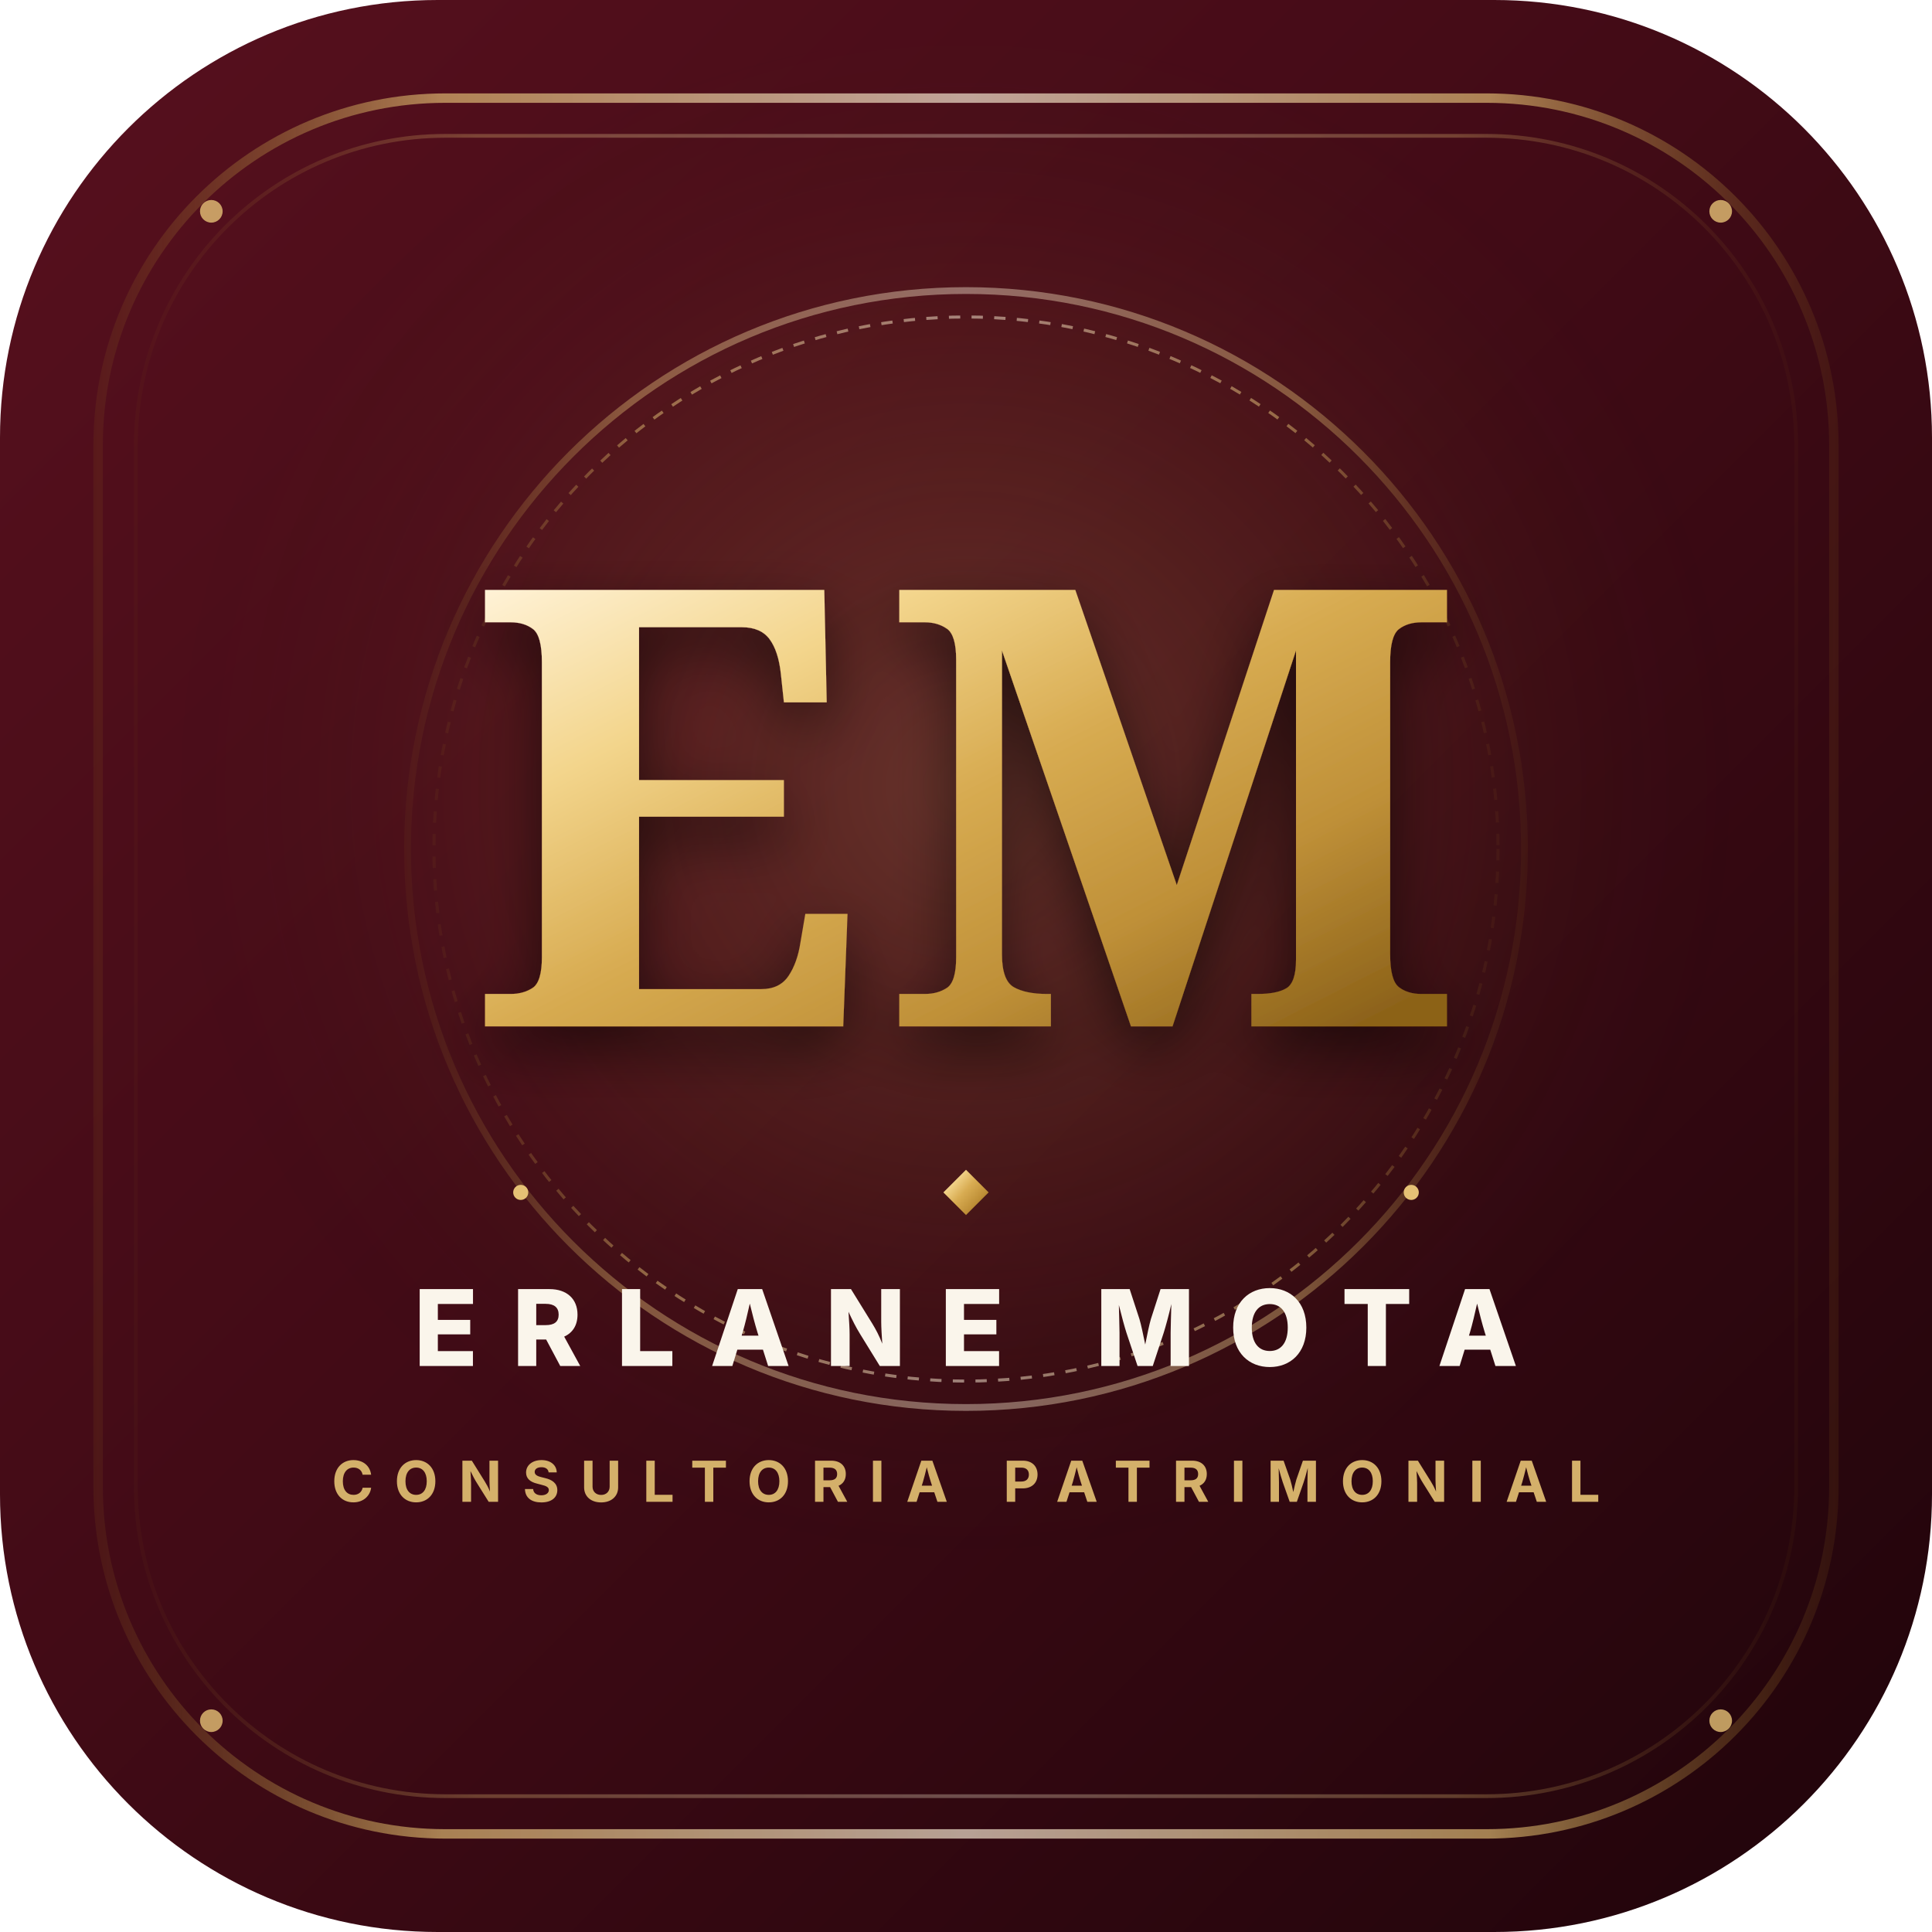
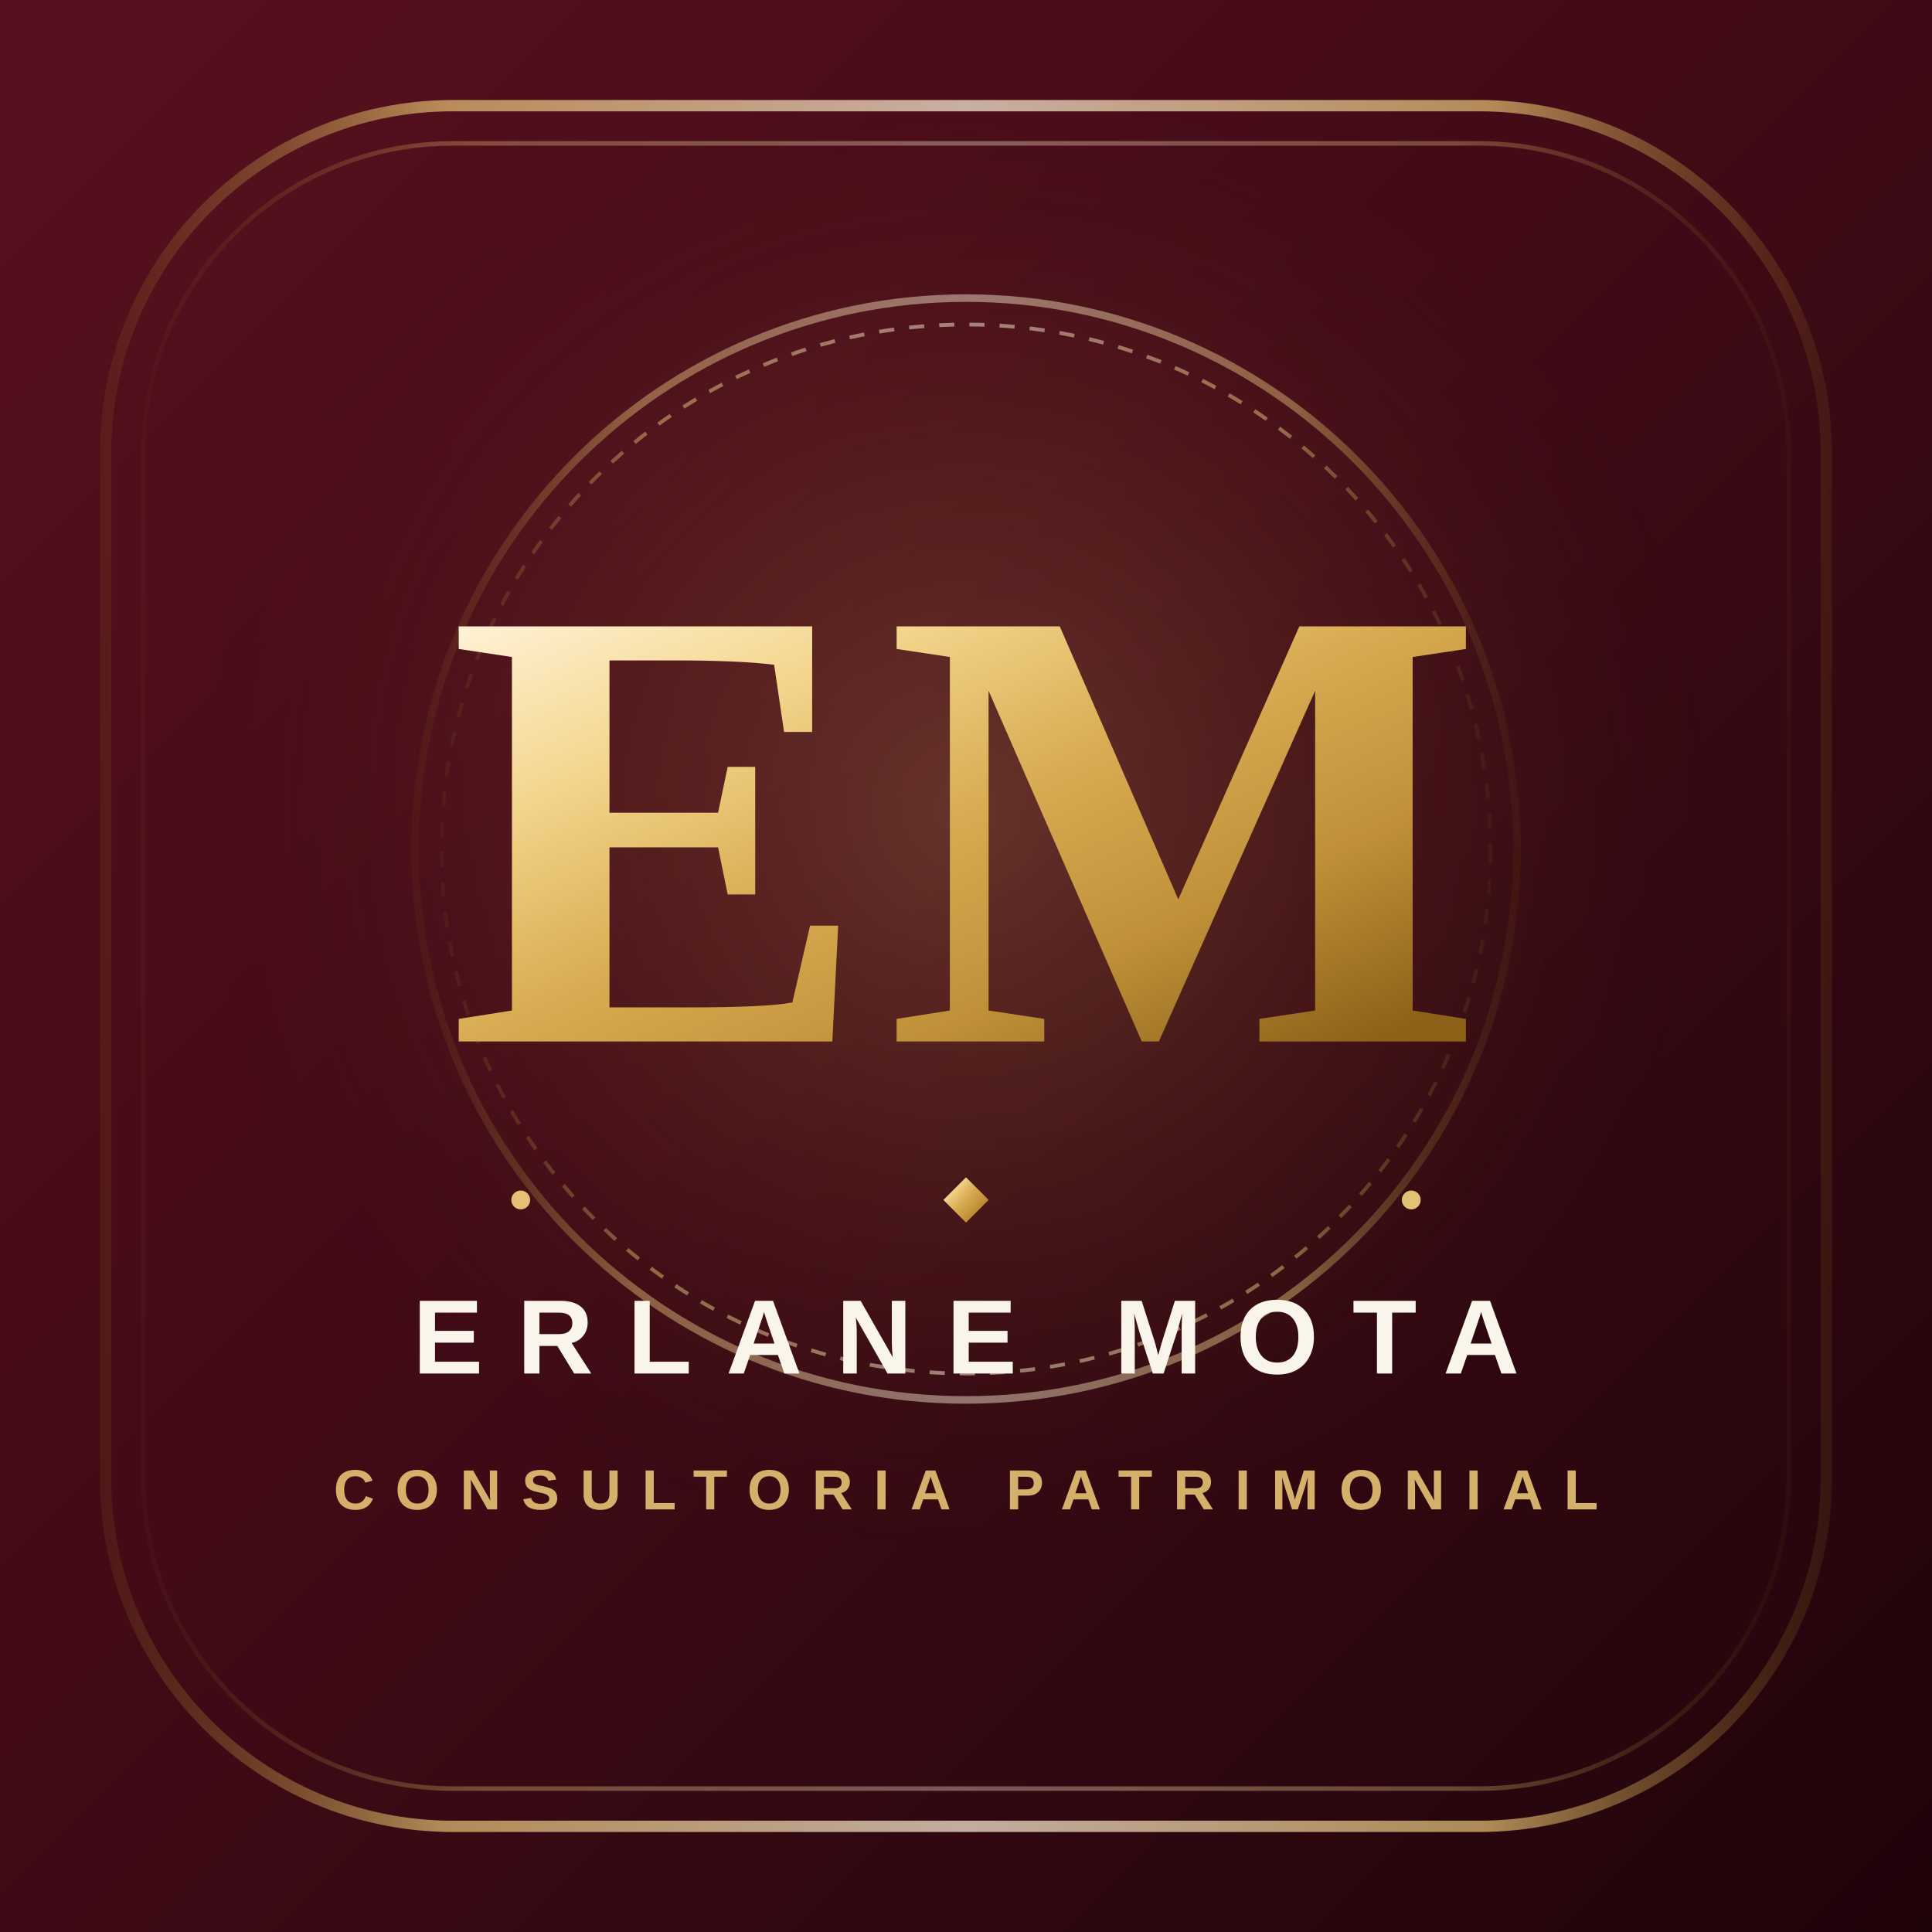
<svg xmlns="http://www.w3.org/2000/svg" viewBox="0 0 512 512" width="512" height="512">
  <defs>
    <linearGradient id="bgWine" x1="0%" y1="0%" x2="100%" y2="100%">
      <stop offset="0%" stop-color="#58101E" />
      <stop offset="45%" stop-color="#420B16" />
      <stop offset="100%" stop-color="#1F040A" />
    </linearGradient>
    <linearGradient id="goldShine" x1="0%" y1="0%" x2="100%" y2="90%">
      <stop offset="0%" stop-color="#FFF2D6" />
      <stop offset="25%" stop-color="#F3D58C" />
      <stop offset="50%" stop-color="#D8AC52" />
      <stop offset="75%" stop-color="#BF9038" />
      <stop offset="100%" stop-color="#8C6219" />
    </linearGradient>
    <linearGradient id="goldLine" x1="0%" y1="0%" x2="100%" y2="0%">
      <stop offset="0%" stop-color="#8C6219" stop-opacity="0.2" />
      <stop offset="20%" stop-color="#E5C175" />
      <stop offset="50%" stop-color="#FFF3DC" />
      <stop offset="80%" stop-color="#E5C175" />
      <stop offset="100%" stop-color="#8C6219" stop-opacity="0.2" />
    </linearGradient>
    <radialGradient id="centerGlow" cx="50%" cy="45%" r="50%">
      <stop offset="0%" stop-color="#E8C377" stop-opacity="0.22" />
      <stop offset="60%" stop-color="#C59A45" stop-opacity="0.06" />
      <stop offset="100%" stop-color="#000000" stop-opacity="0" />
    </radialGradient>
-     <filter id="shadow" x="-20%" y="-20%" width="140%" height="140%">
-       <feDropShadow dx="0" dy="6" stdDeviation="8" flood-color="#000000" flood-opacity="0.55" />
-     </filter>
  </defs>
-   <rect width="512" height="512" rx="116" fill="url(#bgWine)" />
-   <circle cx="256" cy="230" r="220" fill="url(#centerGlow)" />
-   <rect x="26" y="26" width="460" height="460" rx="92" fill="none" stroke="url(#goldLine)" stroke-width="2.5" opacity="0.65" />
-   <rect x="36" y="36" width="440" height="440" rx="82" fill="none" stroke="url(#goldLine)" stroke-width="1" opacity="0.3" />
-   <circle cx="56" cy="56" r="3" fill="#E5C175" opacity="0.8" />
-   <circle cx="456" cy="56" r="3" fill="#E5C175" opacity="0.8" />
-   <circle cx="56" cy="456" r="3" fill="#E5C175" opacity="0.8" />
-   <circle cx="456" cy="456" r="3" fill="#E5C175" opacity="0.8" />
-   <circle cx="256" cy="225" r="148" fill="none" stroke="url(#goldLine)" stroke-width="1.8" opacity="0.4" />
-   <circle cx="256" cy="225" r="141" fill="none" stroke="url(#goldLine)" stroke-width="0.8" stroke-dasharray="3,3" opacity="0.5" />
-   <text x="256" y="272" font-family="'Fraunces', 'Cinzel', 'Playfair Display', Georgia, serif" font-size="162" font-weight="600" letter-spacing="4" fill="url(#goldShine)" text-anchor="middle" filter="url(#shadow)">EM</text>
-   <line x1="140" y1="316" x2="372" y2="316" stroke="url(#goldLine)" stroke-width="1.6" />
-   <polygon points="256,310 262,316 256,322 250,316" fill="url(#goldShine)" />
-   <circle cx="138" cy="316" r="2" fill="#E5C175" />
-   <circle cx="374" cy="316" r="2" fill="#E5C175" />
-   <text x="256" y="362" font-family="'Plus Jakarta Sans', 'Manrope', system-ui, -apple-system, sans-serif" font-size="28" font-weight="800" letter-spacing="9" fill="#FAF5EB" text-anchor="middle">ERLANE MOTA</text>
-   <text x="256" y="398" font-family="'Plus Jakarta Sans', 'Manrope', system-ui, -apple-system, sans-serif" font-size="15" font-weight="700" letter-spacing="5.5" fill="#D4B06A" text-anchor="middle">CONSULTORIA PATRIMONIAL</text>
+   <rect width="512" height="512" fill="url(#bgWine)" />
+   <circle cx="256" cy="235" r="210" fill="url(#centerGlow)" />
+   <rect x="28" y="28" width="456" height="456" rx="92" fill="none" stroke="url(#goldLine)" stroke-width="3" opacity="0.7" />
+   <rect x="38" y="38" width="436" height="436" rx="82" fill="none" stroke="url(#goldLine)" stroke-width="1.2" opacity="0.35" />
+   <circle cx="256" cy="225" r="146" fill="none" stroke="url(#goldLine)" stroke-width="2" opacity="0.45" />
+   <circle cx="256" cy="225" r="139" fill="none" stroke="url(#goldLine)" stroke-width="1" stroke-dasharray="4,4" opacity="0.5" />
+   <text x="256" y="276" font-family="'Georgia', 'Times New Roman', serif" font-size="168" font-weight="bold" letter-spacing="4" fill="url(#goldShine)" text-anchor="middle">EM</text>
+   <line x1="140" y1="318" x2="372" y2="318" stroke="url(#goldLine)" stroke-width="1.8" />
+   <polygon points="256,312 262,318 256,324 250,318" fill="url(#goldShine)" />
+   <circle cx="138" cy="318" r="2.5" fill="#E5C175" />
+   <circle cx="374" cy="318" r="2.5" fill="#E5C175" />
+   <text x="256" y="364" font-family="'Arial', 'Helvetica', sans-serif" font-size="28" font-weight="900" letter-spacing="9" fill="#FAF5EB" text-anchor="middle">ERLANE MOTA</text>
+   <text x="256" y="400" font-family="'Arial', 'Helvetica', sans-serif" font-size="15" font-weight="700" letter-spacing="5.5" fill="#D4B06A" text-anchor="middle">CONSULTORIA PATRIMONIAL</text>
</svg>
